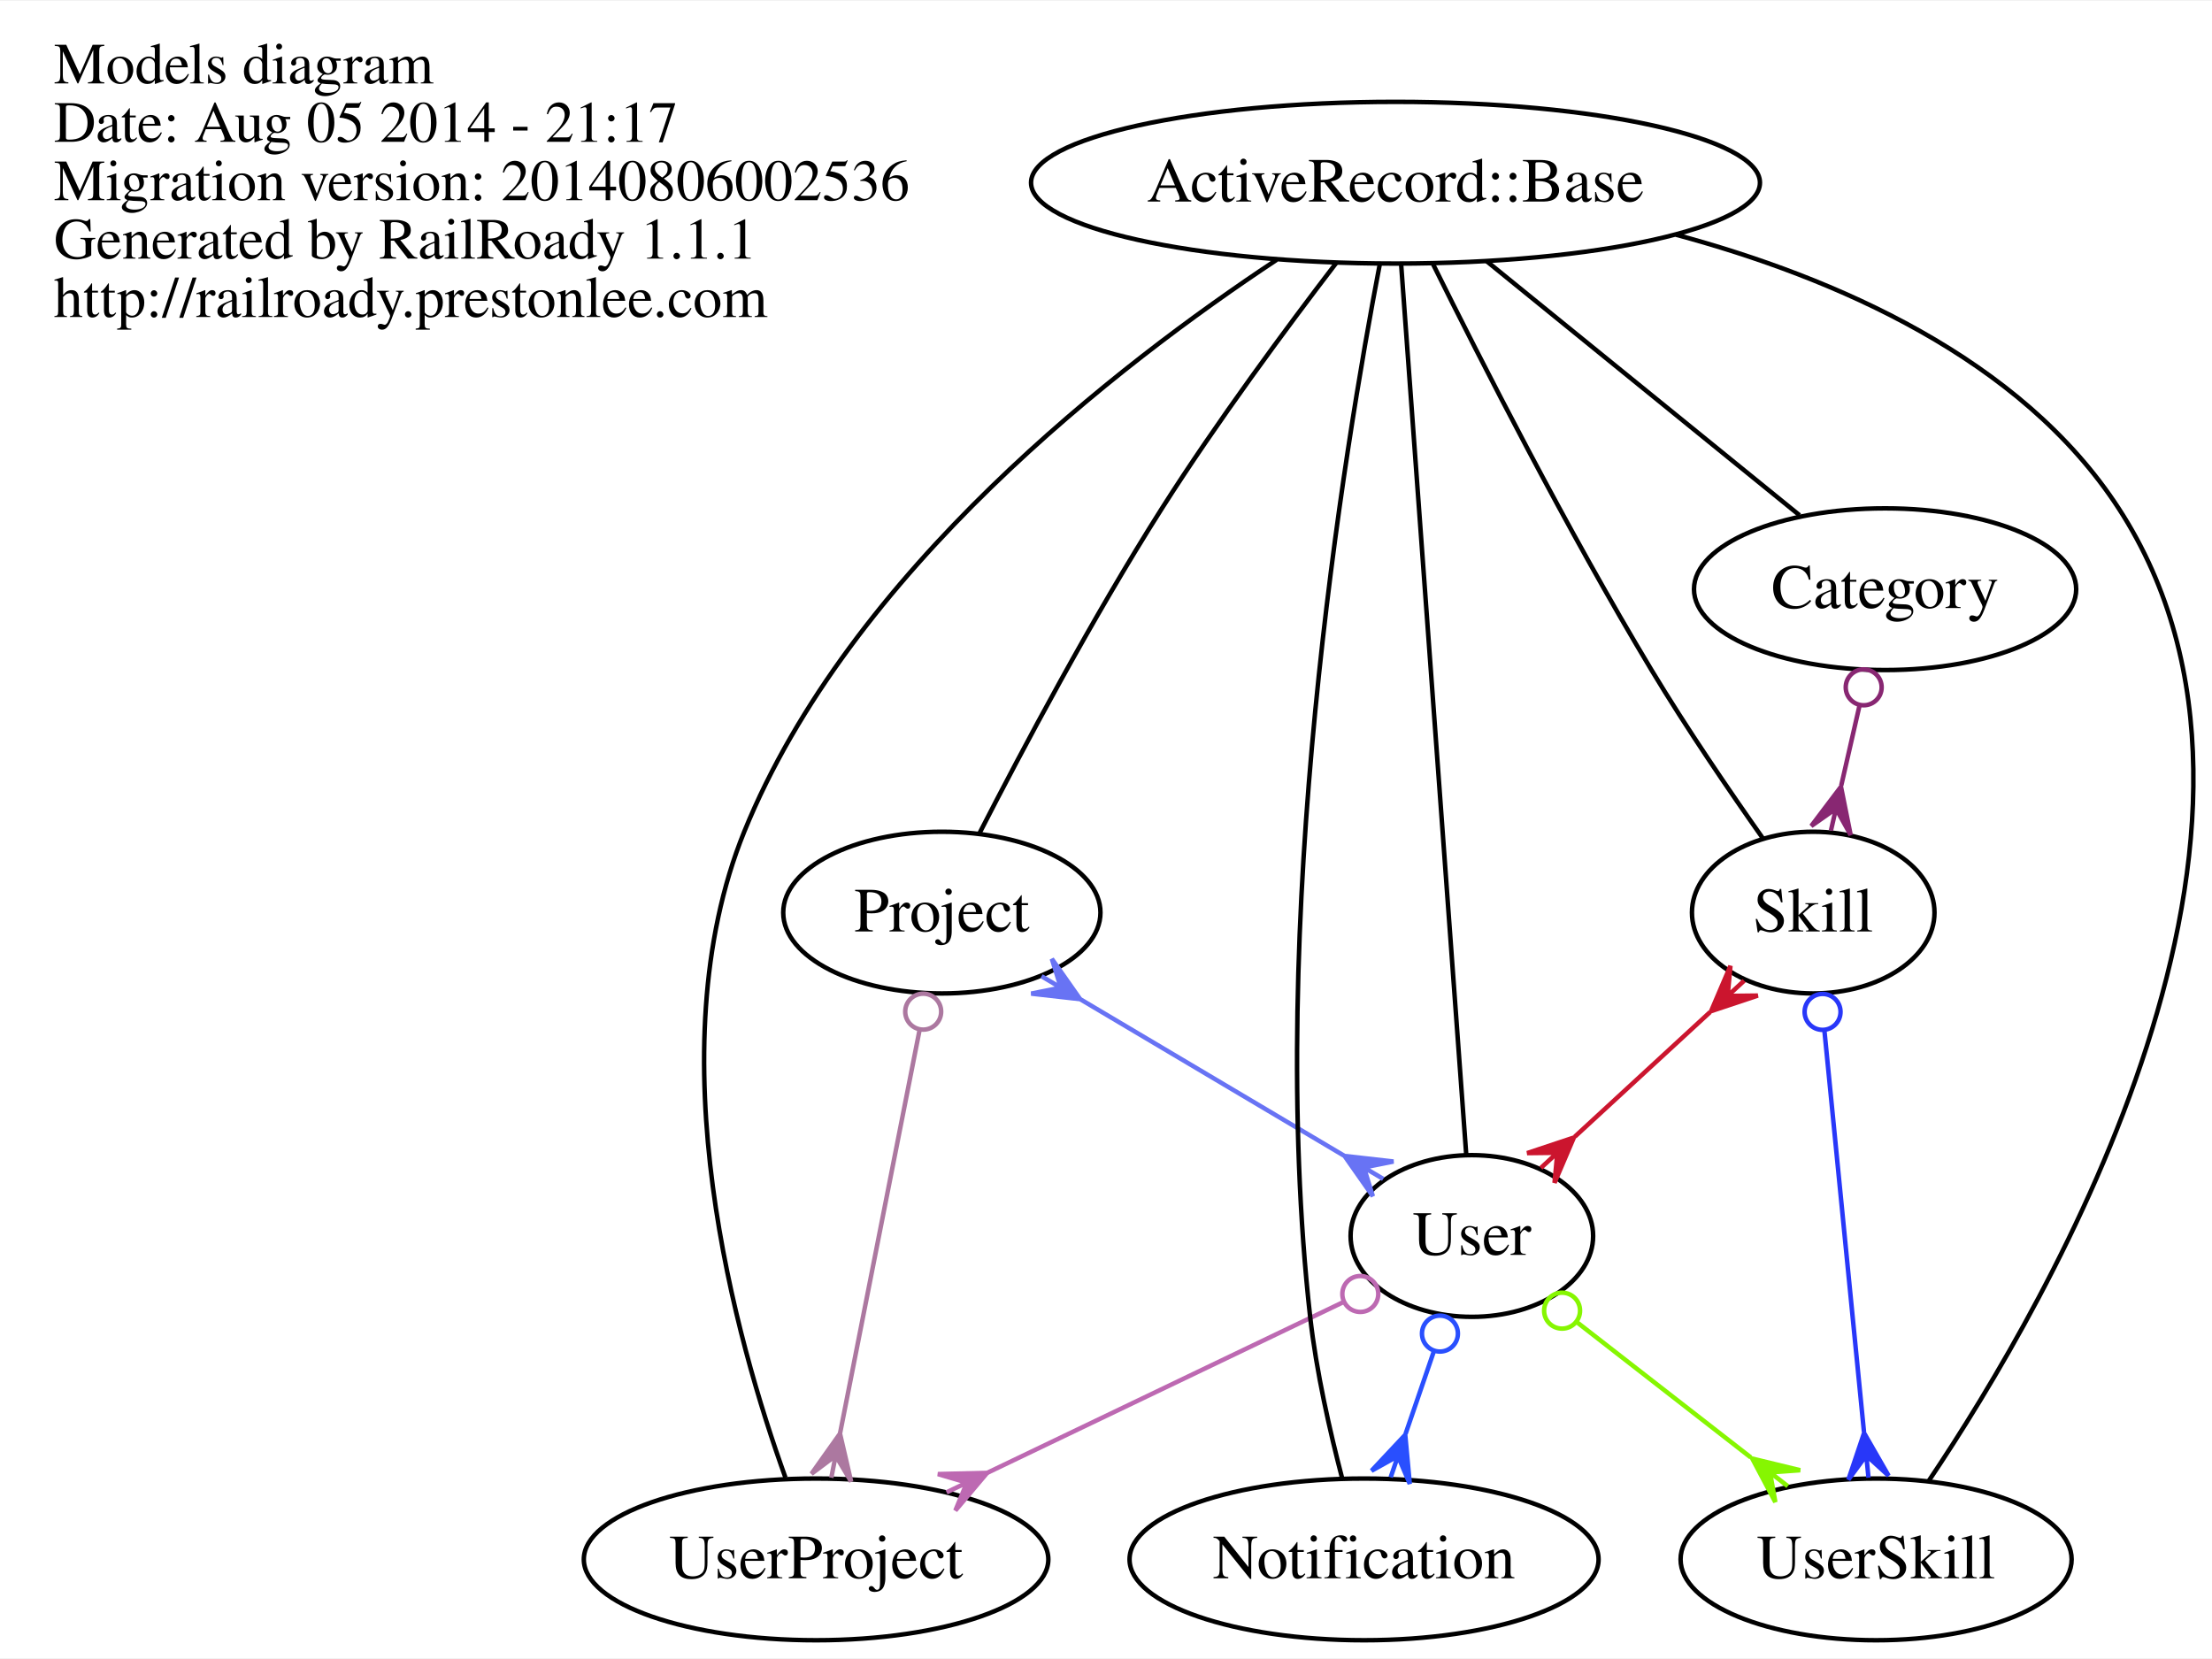
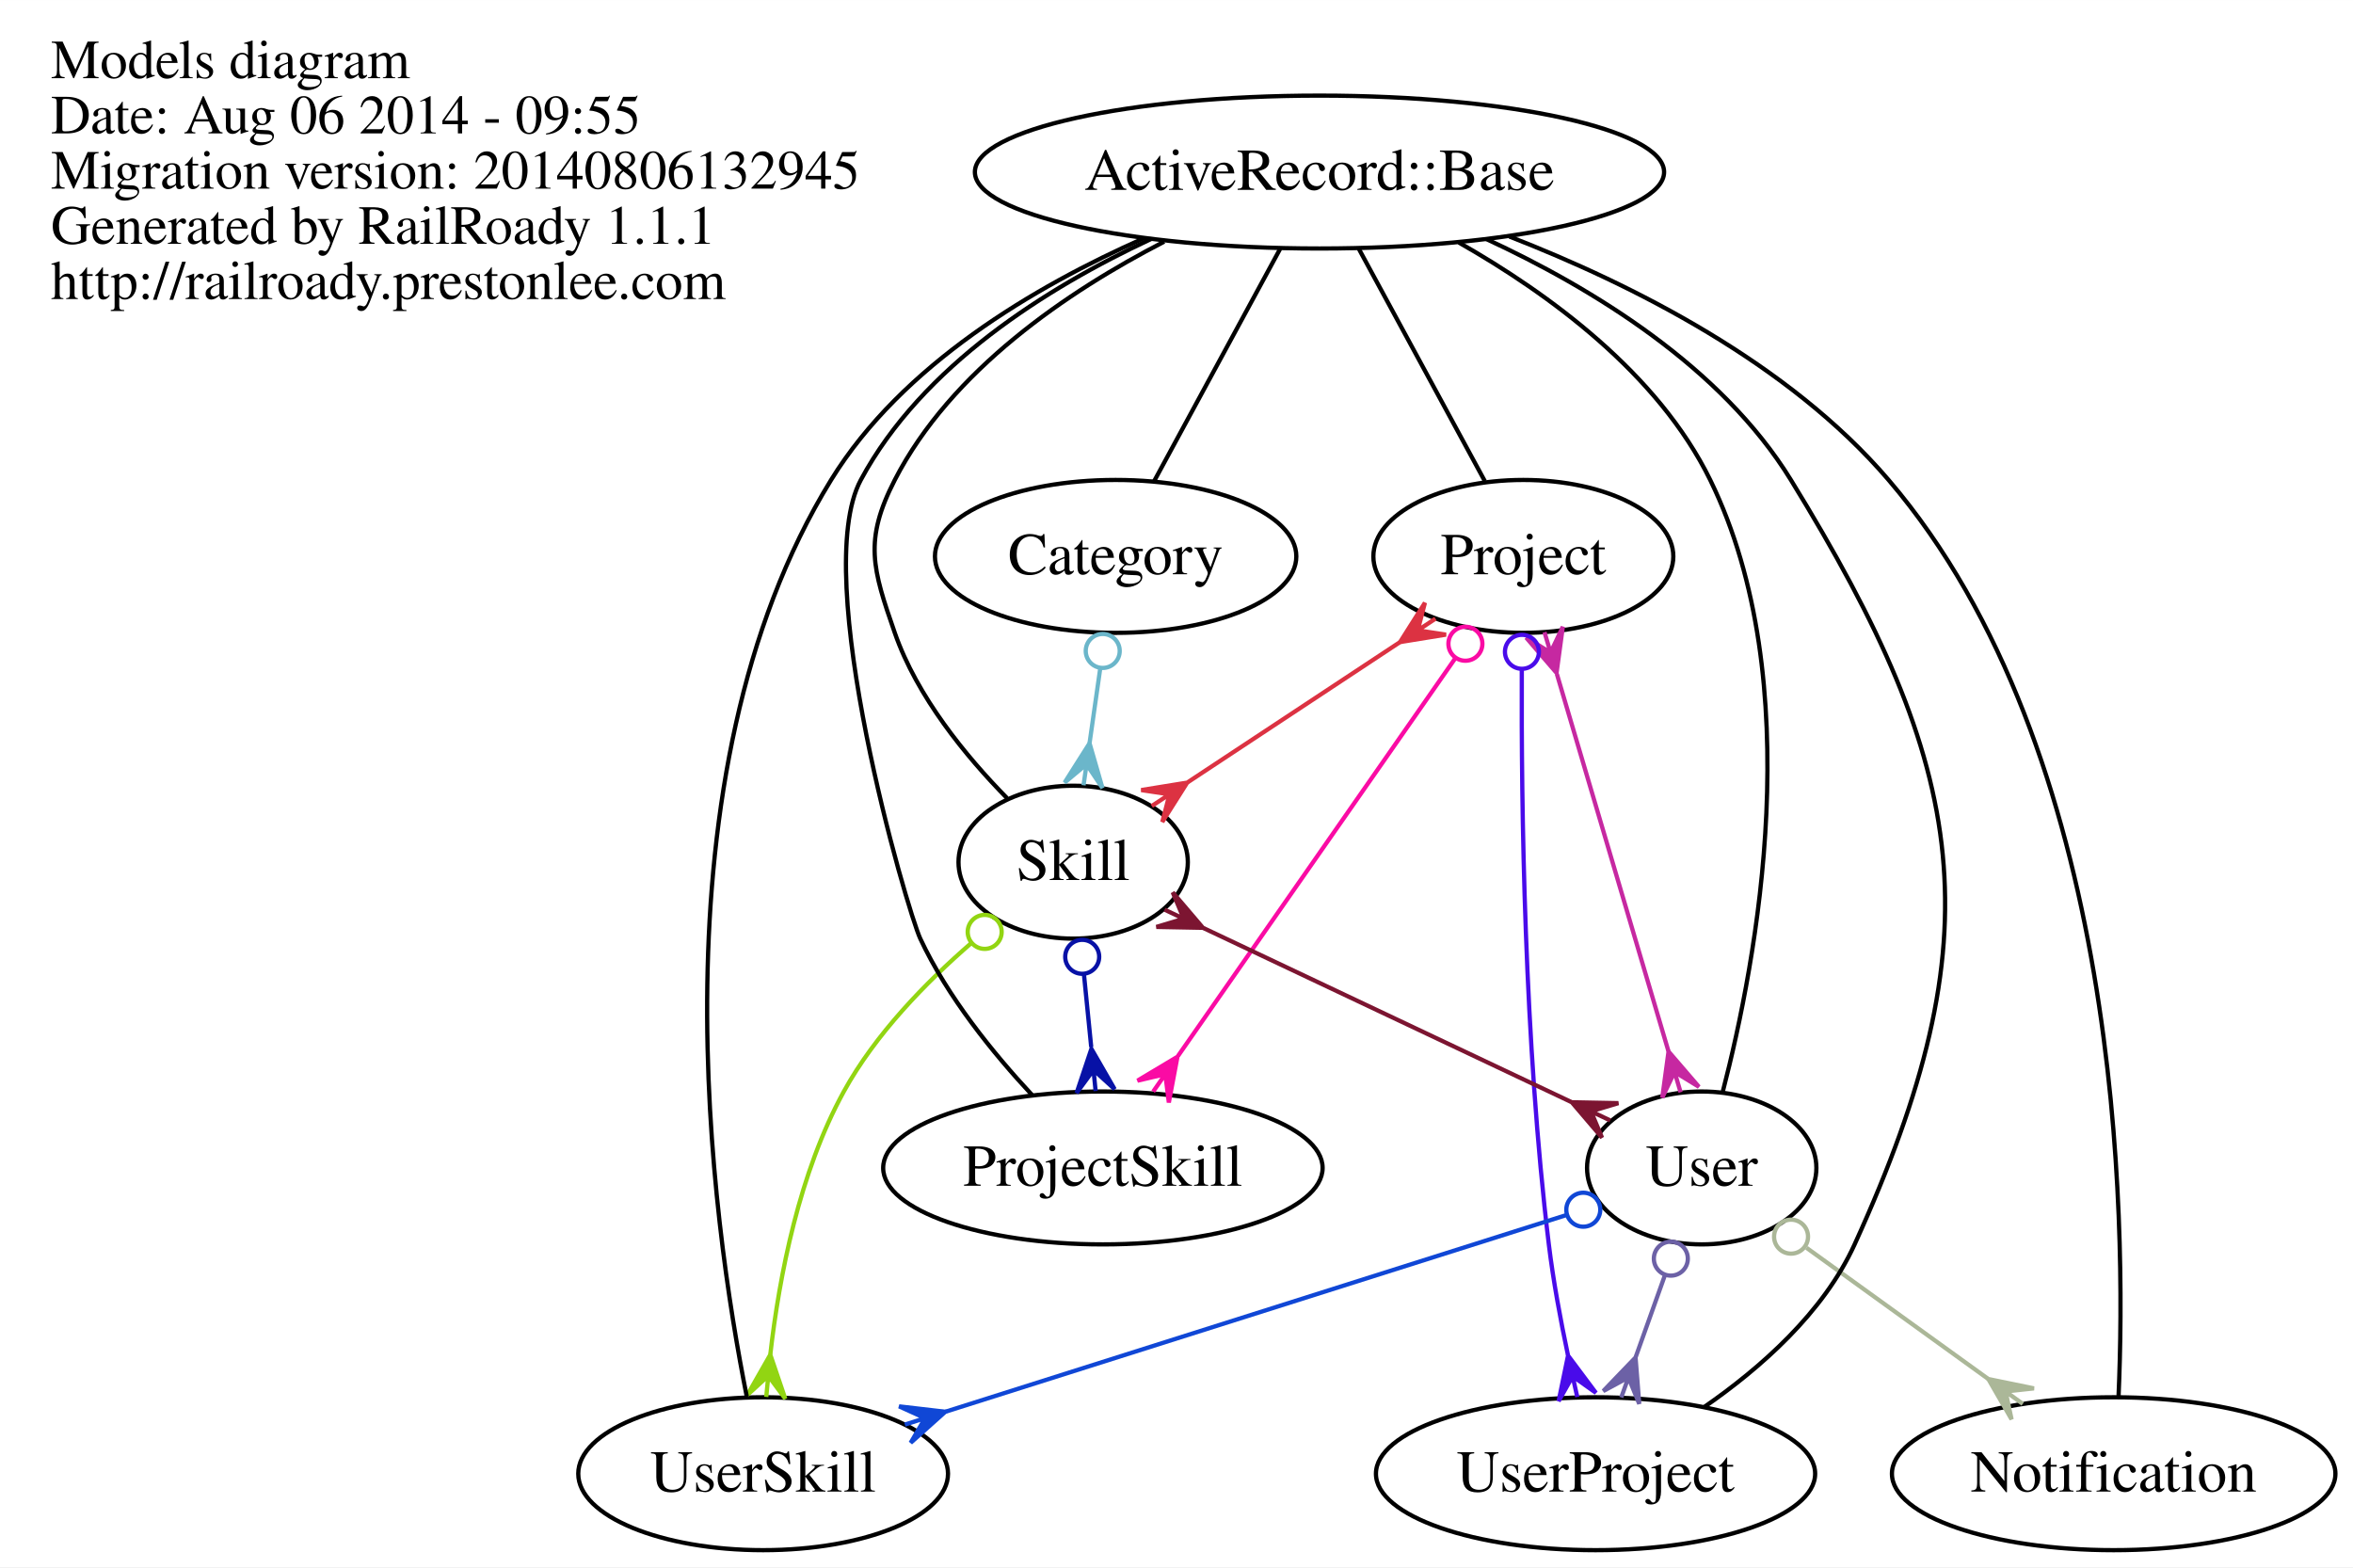
- <svg xmlns="http://www.w3.org/2000/svg" width="492pt" height="369pt" viewBox="0.00 0.00 492.47 369.00">
+ <svg xmlns="http://www.w3.org/2000/svg" width="554pt" height="369pt" viewBox="0.00 0.00 554.04 369.00">
  <g id="graph0" class="graph" transform="scale(1 1) rotate(0) translate(4 365)">
-     <polygon fill="white" stroke="none" points="-4,4 -4,-365 488.468,-365 488.468,4 -4,4" />
+     <polygon fill="white" stroke="none" points="-4,4 -4,-365 550.043,-365 550.043,4 -4,4" />
    <g id="node1" class="node">
      <text text-anchor="start" x="8" y="-346.6" font-family="Times,serif" font-size="13.00">Models diagram</text>
-       <text text-anchor="start" x="8" y="-333.6" font-family="Times,serif" font-size="13.00">Date: Aug 05 2014 - 21:17</text>
-       <text text-anchor="start" x="8" y="-320.6" font-family="Times,serif" font-size="13.00">Migration version: 20140806002536</text>
+       <text text-anchor="start" x="8" y="-333.6" font-family="Times,serif" font-size="13.00">Date: Aug 06 2014 - 09:55</text>
+       <text text-anchor="start" x="8" y="-320.6" font-family="Times,serif" font-size="13.00">Migration version: 20140806132945</text>
      <text text-anchor="start" x="8" y="-307.6" font-family="Times,serif" font-size="13.00">Generated by RailRoady 1.1.1</text>
      <text text-anchor="start" x="8" y="-294.6" font-family="Times,serif" font-size="13.00">http://railroady.prestonlee.com</text>
    </g>
    <g id="node2" class="node">
-       <ellipse fill="none" stroke="black" cx="415.688" cy="-234" rx="42.546" ry="18" />
-       <text text-anchor="middle" x="415.688" y="-229.8" font-family="Times,serif" font-size="14.00">Category</text>
+       <ellipse fill="none" stroke="black" cx="258.688" cy="-234" rx="42.546" ry="18" />
+       <text text-anchor="middle" x="258.688" y="-229.8" font-family="Times,serif" font-size="14.00">Category</text>
+     </g>
+     <g id="node6" class="node">
+       <ellipse fill="none" stroke="black" cx="248.688" cy="-162" rx="27" ry="18" />
+       <text text-anchor="middle" x="248.688" y="-157.8" font-family="Times,serif" font-size="14.00">Skill</text>
+     </g>
+     <g id="edge1" class="edge">
+       <path fill="none" stroke="#6bb6ca" d="M255.065,-207.64C254.248,-201.92 253.377,-195.828 252.551,-190.042" />
+       <ellipse fill="none" stroke="#6bb6ca" cx="255.65" cy="-211.737" rx="4" ry="4" />
+       <polygon fill="#6bb6ca" stroke="#6bb6ca" points="252.546,-190.004 255.586,-179.468 251.838,-185.054 251.131,-180.104 251.131,-180.104 251.131,-180.104 251.838,-185.054 246.676,-180.741 252.546,-190.004 252.546,-190.004" />
+     </g>
+     <g id="node3" class="node">
+       <ellipse fill="none" stroke="black" cx="493.688" cy="-18" rx="52.211" ry="18" />
+       <text text-anchor="middle" x="493.688" y="-13.8" font-family="Times,serif" font-size="14.00">Notification</text>
+     </g>
+     <g id="node4" class="node">
+       <ellipse fill="none" stroke="black" cx="354.688" cy="-234" rx="35.313" ry="18" />
+       <text text-anchor="middle" x="354.688" y="-229.8" font-family="Times,serif" font-size="14.00">Project</text>
    </g>
    <g id="node5" class="node">
-       <ellipse fill="none" stroke="black" cx="399.688" cy="-162" rx="27" ry="18" />
-       <text text-anchor="middle" x="399.688" y="-157.8" font-family="Times,serif" font-size="14.00">Skill</text>
+       <ellipse fill="none" stroke="black" cx="255.688" cy="-90" rx="51.735" ry="18" />
+       <text text-anchor="middle" x="255.688" y="-85.8" font-family="Times,serif" font-size="14.00">ProjectSkill</text>
    </g>
-     <g id="edge1" class="edge">
-       <path fill="none" stroke="#882772" d="M409.97,-207.987C408.659,-202.249 407.258,-196.121 405.926,-190.293" />
-       <ellipse fill="none" stroke="#882772" cx="410.923" cy="-212.156" rx="4" ry="4" />
-       <polygon fill="#882772" stroke="#882772" points="405.865,-190.024 408.023,-179.273 404.751,-185.15 403.636,-180.275 403.636,-180.275 403.636,-180.275 404.751,-185.15 399.25,-181.278 405.865,-190.024 405.865,-190.024" />
+     <g id="edge6" class="edge">
+       <path fill="none" stroke="#fa0ba4" d="M338.576,-209.891C320.682,-184.224 291.882,-142.916 273.376,-116.371" />
+       <ellipse fill="none" stroke="#fa0ba4" cx="341.044" cy="-213.43" rx="4" ry="4" />
+       <polygon fill="#fa0ba4" stroke="#fa0ba4" points="273.244,-116.182 271.216,-105.405 270.385,-112.08 267.525,-107.979 267.525,-107.979 267.525,-107.979 270.385,-112.08 263.834,-110.552 273.244,-116.182 273.244,-116.182" />
    </g>
-     <g id="node3" class="node">
-       <ellipse fill="none" stroke="black" cx="299.688" cy="-18" rx="52.211" ry="18" />
-       <text text-anchor="middle" x="299.688" y="-13.8" font-family="Times,serif" font-size="14.00">Notification</text>
+     <g id="edge7" class="edge">
+       <path fill="none" stroke="#dc3242" d="M325.567,-213.769C309.985,-203.48 290.923,-190.891 275.678,-180.824" />
+       <polygon fill="#dc3242" stroke="#dc3242" points="325.654,-213.826 331.518,-223.092 329.826,-216.582 333.998,-219.337 333.998,-219.337 333.998,-219.337 329.826,-216.582 336.478,-215.582 325.654,-213.826 325.654,-213.826" />
+       <polygon fill="#dc3242" stroke="#dc3242" points="275.543,-180.734 269.678,-171.469 271.37,-177.979 267.198,-175.224 267.198,-175.224 267.198,-175.224 271.37,-177.979 264.718,-178.979 275.543,-180.734 275.543,-180.734" />
    </g>
-     <g id="node4" class="node">
-       <ellipse fill="none" stroke="black" cx="205.688" cy="-162" rx="35.313" ry="18" />
-       <text text-anchor="middle" x="205.688" y="-157.8" font-family="Times,serif" font-size="14.00">Project</text>
-     </g>
-     <g id="node6" class="node">
-       <ellipse fill="none" stroke="black" cx="323.688" cy="-90" rx="27" ry="18" />
-       <text text-anchor="middle" x="323.688" y="-85.8" font-family="Times,serif" font-size="14.00">User</text>
+     <g id="node7" class="node">
+       <ellipse fill="none" stroke="black" cx="396.688" cy="-90" rx="27" ry="18" />
+       <text text-anchor="middle" x="396.688" y="-85.8" font-family="Times,serif" font-size="14.00">User</text>
    </g>
    <g id="edge5" class="edge">
-       <path fill="none" stroke="#6873f4" d="M236.576,-142.676C254.718,-131.914 277.487,-118.407 295.197,-107.901" />
-       <polygon fill="#6873f4" stroke="#6873f4" points="236.483,-142.731 225.587,-143.963 232.183,-145.283 227.883,-147.834 227.883,-147.834 227.883,-147.834 232.183,-145.283 230.179,-151.704 236.483,-142.731 236.483,-142.731" />
-       <polygon fill="#6873f4" stroke="#6873f4" points="295.345,-107.814 306.241,-106.582 299.645,-105.263 303.946,-102.711 303.946,-102.711 303.946,-102.711 299.645,-105.263 301.65,-98.841 295.345,-107.814 295.345,-107.814" />
+       <path fill="none" stroke="#c628a1" d="M362.582,-206.309C370.098,-180.897 381.346,-142.87 388.845,-117.517" />
+       <polygon fill="#c628a1" stroke="#c628a1" points="362.507,-206.564 355.355,-214.877 361.089,-211.358 359.671,-216.153 359.671,-216.153 359.671,-216.153 361.089,-211.358 363.986,-217.429 362.507,-206.564 362.507,-206.564" />
+       <polygon fill="#c628a1" stroke="#c628a1" points="388.875,-117.414 396.027,-109.101 390.293,-112.62 391.711,-107.825 391.711,-107.825 391.711,-107.825 390.293,-112.62 387.396,-106.549 388.875,-117.414 388.875,-117.414" />
    </g>
-     <g id="node7" class="node">
-       <ellipse fill="none" stroke="black" cx="177.688" cy="-18" rx="51.709" ry="18" />
-       <text text-anchor="middle" x="177.688" y="-13.8" font-family="Times,serif" font-size="14.00">UserProject</text>
+     <g id="node8" class="node">
+       <ellipse fill="none" stroke="black" cx="371.688" cy="-18" rx="51.709" ry="18" />
+       <text text-anchor="middle" x="371.688" y="-13.8" font-family="Times,serif" font-size="14.00">UserProject</text>
    </g>
    <g id="edge4" class="edge">
-       <path fill="none" stroke="#ac78a0" d="M200.744,-135.929C195.774,-110.725 188.137,-71.994 183.03,-46.095" />
-       <ellipse fill="none" stroke="#ac78a0" cx="201.536" cy="-139.947" rx="4" ry="4" />
-       <polygon fill="#ac78a0" stroke="#ac78a0" points="183.012,-46 185.492,-35.319 182.045,-41.095 181.077,-36.189 181.077,-36.189 181.077,-36.189 182.045,-41.095 176.662,-37.06 183.012,-46 183.012,-46" />
-     </g>
-     <g id="edge8" class="edge">
-       <path fill="none" stroke="#cb152e" d="M376.713,-139.839C367.184,-131.062 356.151,-120.901 346.626,-112.127" />
-       <polygon fill="#cb152e" stroke="#cb152e" points="376.953,-140.06 381.259,-150.144 380.63,-143.447 384.308,-146.834 384.308,-146.834 384.308,-146.834 380.63,-143.447 387.357,-143.524 376.953,-140.06 376.953,-140.06" />
-       <polygon fill="#cb152e" stroke="#cb152e" points="346.4,-111.919 342.093,-101.835 342.722,-108.532 339.045,-105.144 339.045,-105.144 339.045,-105.144 342.722,-108.532 335.996,-108.454 346.4,-111.919 346.4,-111.919" />
-     </g>
-     <g id="node8" class="node">
-       <ellipse fill="none" stroke="black" cx="413.688" cy="-18" rx="43.532" ry="18" />
-       <text text-anchor="middle" x="413.688" y="-13.8" font-family="Times,serif" font-size="14.00">UserSkill</text>
-     </g>
-     <g id="edge7" class="edge">
-       <path fill="none" stroke="#2837f9" d="M402.196,-135.558C404.672,-110.444 408.446,-72.164 410.987,-46.393" />
-       <ellipse fill="none" stroke="#2837f9" cx="401.769" cy="-139.891" rx="4" ry="4" />
-       <polygon fill="#2837f9" stroke="#2837f9" points="411.012,-46.141 416.471,-36.631 411.502,-41.165 411.993,-36.189 411.993,-36.189 411.993,-36.189 411.502,-41.165 407.515,-35.748 411.012,-46.141 411.012,-46.141" />
+       <path fill="none" stroke="#490bea" d="M354.324,-207.203C354.179,-175.32 354.919,-119.461 360.688,-72 361.724,-63.473 363.423,-54.278 365.179,-45.98" />
+       <ellipse fill="none" stroke="#490bea" cx="354.356" cy="-211.533" rx="4" ry="4" />
+       <polygon fill="#490bea" stroke="#490bea" points="365.213,-45.826 371.78,-37.044 366.3,-40.946 367.388,-36.065 367.388,-36.065 367.388,-36.065 366.3,-40.946 362.996,-35.087 365.213,-45.826 365.213,-45.826" />
    </g>
    <g id="edge12" class="edge">
-       <path fill="none" stroke="#294ffe" d="M315.208,-64.267C313.176,-58.34 310.996,-51.981 308.931,-45.959" />
-       <ellipse fill="none" stroke="#294ffe" cx="316.581" cy="-68.271" rx="4" ry="4" />
-       <polygon fill="#294ffe" stroke="#294ffe" points="308.854,-45.735 309.867,-34.816 307.232,-41.005 305.611,-36.275 305.611,-36.275 305.611,-36.275 307.232,-41.005 301.354,-37.735 308.854,-45.735 308.854,-45.735" />
+       <path fill="none" stroke="#0711a6" d="M251.224,-135.64C251.781,-130.063 252.375,-124.132 252.94,-118.476" />
+       <ellipse fill="none" stroke="#0711a6" cx="250.816" cy="-139.716" rx="4" ry="4" />
+       <polygon fill="#0711a6" stroke="#0711a6" points="252.982,-118.055 258.455,-108.552 253.48,-113.08 253.977,-108.104 253.977,-108.104 253.977,-108.104 253.48,-113.08 249.5,-107.657 252.982,-118.055 252.982,-118.055" />
    </g>
    <g id="edge11" class="edge">
-       <path fill="none" stroke="#bd69b2" d="M294.94,-75.217C272.324,-64.374 240.608,-49.167 215.863,-37.303" />
-       <ellipse fill="none" stroke="#bd69b2" cx="298.851" cy="-77.092" rx="4" ry="4" />
-       <polygon fill="#bd69b2" stroke="#bd69b2" points="215.771,-37.259 208.7,-28.878 211.263,-35.098 206.754,-32.936 206.754,-32.936 206.754,-32.936 211.263,-35.098 204.809,-36.994 215.771,-37.259 215.771,-37.259" />
+       <path fill="none" stroke="#7c1531" d="M279.356,-146.495C304.726,-134.496 340.586,-117.535 365.97,-105.529" />
+       <polygon fill="#7c1531" stroke="#7c1531" points="279.248,-146.546 268.284,-146.753 274.728,-148.684 270.208,-150.821 270.208,-150.821 270.208,-150.821 274.728,-148.684 272.132,-154.889 279.248,-146.546 279.248,-146.546" />
+       <polygon fill="#7c1531" stroke="#7c1531" points="366.101,-105.467 377.065,-105.259 370.621,-103.329 375.141,-101.191 375.141,-101.191 375.141,-101.191 370.621,-103.329 373.217,-97.123 366.101,-105.467 366.101,-105.467" />
+     </g>
+     <g id="node9" class="node">
+       <ellipse fill="none" stroke="black" cx="175.688" cy="-18" rx="43.532" ry="18" />
+       <text text-anchor="middle" x="175.688" y="-13.8" font-family="Times,serif" font-size="14.00">UserSkill</text>
    </g>
    <g id="edge10" class="edge">
-       <path fill="none" stroke="#86f601" d="M347.006,-70.864C358.858,-61.645 373.347,-50.377 385.787,-40.7" />
-       <ellipse fill="none" stroke="#86f601" cx="343.773" cy="-73.378" rx="4" ry="4" />
-       <polygon fill="#86f601" stroke="#86f601" points="386.122,-40.44 396.778,-37.853 390.068,-37.371 394.015,-34.301 394.015,-34.301 394.015,-34.301 390.068,-37.371 391.252,-30.749 386.122,-40.44 386.122,-40.44" />
+       <path fill="none" stroke="#92d512" d="M224.772,-143.012C214.012,-133.704 202.092,-121.473 194.688,-108 184.192,-88.902 179.49,-64.547 177.386,-46.145" />
+       <ellipse fill="none" stroke="#92d512" cx="227.856" cy="-145.583" rx="4" ry="4" />
+       <polygon fill="#92d512" stroke="#92d512" points="177.376,-46.037 180.903,-35.654 176.9,-41.059 176.424,-36.082 176.424,-36.082 176.424,-36.082 176.9,-41.059 171.944,-36.511 177.376,-46.037 177.376,-46.037" />
    </g>
-     <g id="node9" class="node">
+     <g id="edge16" class="edge">
+       <path fill="none" stroke="#abb798" d="M421.355,-71.199C434.373,-61.805 450.44,-50.21 464.122,-40.336" />
+       <ellipse fill="none" stroke="#abb798" cx="417.723" cy="-73.82" rx="4" ry="4" />
+       <polygon fill="#abb798" stroke="#abb798" points="464.175,-40.298 474.918,-38.095 468.23,-37.372 472.284,-34.446 472.284,-34.446 472.284,-34.446 468.23,-37.372 469.651,-30.797 464.175,-40.298 464.175,-40.298" />
+     </g>
+     <g id="edge15" class="edge">
+       <path fill="none" stroke="#6c61a6" d="M388.037,-64.778C385.811,-58.544 383.404,-51.805 381.139,-45.463" />
+       <ellipse fill="none" stroke="#6c61a6" cx="389.418" cy="-68.644" rx="4" ry="4" />
+       <polygon fill="#6c61a6" stroke="#6c61a6" points="381.107,-45.374 381.981,-34.443 379.425,-40.665 377.744,-35.956 377.744,-35.956 377.744,-35.956 379.425,-40.665 373.506,-37.47 381.107,-45.374 381.107,-45.374" />
+     </g>
+     <g id="edge14" class="edge">
+       <path fill="none" stroke="#1047d6" d="M364.747,-78.883C326.271,-66.696 261.477,-46.173 218.646,-32.607" />
+       <ellipse fill="none" stroke="#1047d6" cx="368.803" cy="-80.168" rx="4" ry="4" />
+       <polygon fill="#1047d6" stroke="#1047d6" points="218.593,-32.59 210.419,-25.28 213.826,-31.08 209.06,-29.57 209.06,-29.57 209.06,-29.57 213.826,-31.08 207.701,-33.86 218.593,-32.59 218.593,-32.59" />
+     </g>
+     <g id="node10" class="node">
      <ellipse fill="none" stroke="black" cx="306.688" cy="-324.5" rx="81.142" ry="18" />
      <text text-anchor="middle" x="306.688" y="-320.3" font-family="Times,serif" font-size="14.00">ActiveRecord::Base</text>
    </g>
    <g id="edge2" class="edge">
-       <path fill="none" stroke="black" d="M326.934,-307.061C346.882,-290.865 377.125,-266.31 396.645,-250.461" />
+       <path fill="none" stroke="black" d="M297.433,-306.436C288.879,-290.665 276.244,-267.37 267.751,-251.711" />
    </g>
    <g id="edge3" class="edge">
-       <path fill="none" stroke="black" d="M303.196,-306.383C295.372,-265.673 277.861,-159.903 287.688,-72 289.05,-59.811 292.124,-46.334 294.819,-36.021" />
+       <path fill="none" stroke="black" d="M351.414,-309.313C380.485,-298.003 417.211,-279.456 440.688,-252 495.551,-187.836 496.681,-78.45 494.837,-36.283" />
    </g>
-     <g id="edge6" class="edge">
-       <path fill="none" stroke="black" d="M293.457,-306.585C282.556,-292.357 266.953,-271.303 254.688,-252 239.174,-227.585 223.428,-197.926 214.114,-179.762" />
+     <g id="edge8" class="edge">
+       <path fill="none" stroke="black" d="M315.943,-306.436C324.497,-290.665 337.131,-267.37 345.624,-251.711" />
    </g>
    <g id="edge9" class="edge">
-       <path fill="none" stroke="black" d="M315.016,-306.426C325.655,-284.953 344.942,-247.125 363.688,-216 371.493,-203.041 381.165,-188.893 388.518,-178.477" />
+       <path fill="none" stroke="black" d="M267.013,-308.729C242.52,-297.299 213.108,-278.841 198.688,-252 186.546,-229.4 209.669,-150.465 212.688,-144 219.104,-130.258 229.854,-117.008 239,-107.193" />
    </g>
    <g id="edge13" class="edge">
-       <path fill="none" stroke="black" d="M307.938,-306.404C311.082,-263.407 319.29,-151.145 322.436,-108.121" />
+       <path fill="none" stroke="black" d="M270.12,-308.112C247.356,-296.378 219.963,-277.812 206.688,-252 199.37,-237.772 201.427,-231.11 206.688,-216 211.938,-200.921 223.463,-186.906 233.115,-177.079" />
    </g>
-     <g id="edge14" class="edge">
-       <path fill="none" stroke="black" d="M280.225,-307.335C245.218,-284.186 185.203,-237.92 161.688,-180 141.718,-130.811 159.956,-66.498 170.87,-36.204" />
+     <g id="edge17" class="edge">
+       <path fill="none" stroke="black" d="M339.488,-307.913C360.643,-295.893 386.418,-277.075 398.688,-252 422.031,-204.293 409.623,-138.716 401.673,-108.073" />
    </g>
-     <g id="edge15" class="edge">
-       <path fill="none" stroke="black" d="M369.146,-312.923C404.522,-303.389 445.934,-285.463 467.688,-252 513.743,-181.154 452.455,-75.709 425.38,-35.44" />
+     <g id="edge18" class="edge">
+       <path fill="none" stroke="black" d="M345.956,-308.731C370.832,-297.214 401.302,-278.656 417.688,-252 459.728,-183.611 465.987,-145.045 432.688,-72 425.355,-55.916 410.464,-42.825 397.23,-33.678" />
+     </g>
+     <g id="edge19" class="edge">
+       <path fill="none" stroke="black" d="M265.344,-308.914C239.639,-297.561 208.4,-279.119 191.688,-252 148.611,-182.1 163.672,-76.995 171.848,-36.117" />
    </g>
  </g>
</svg>
